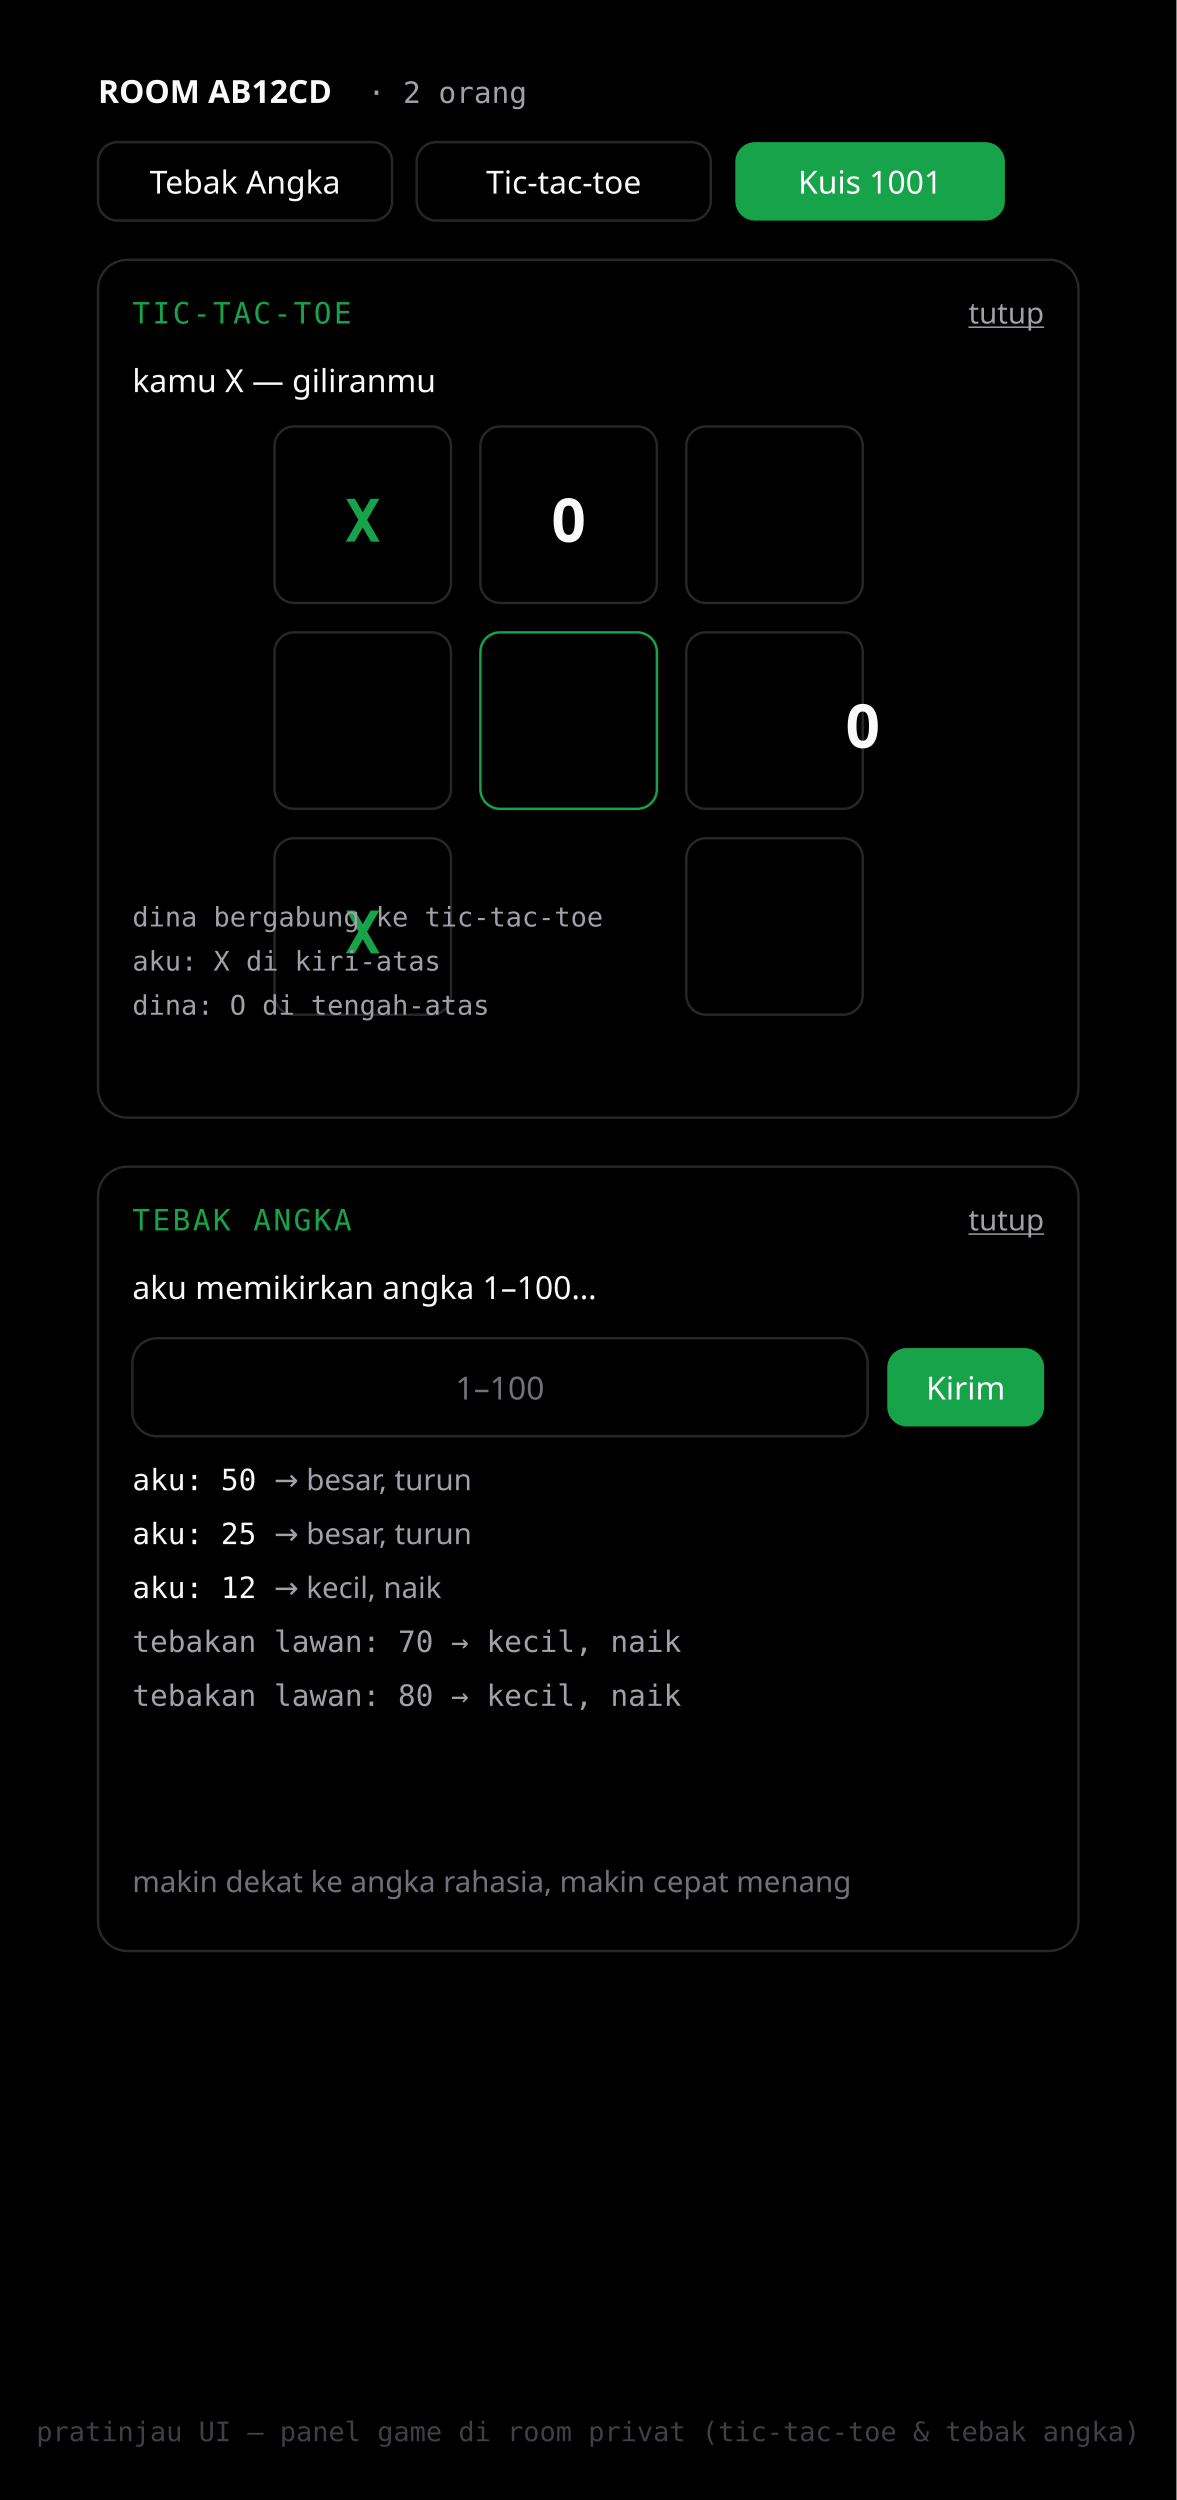
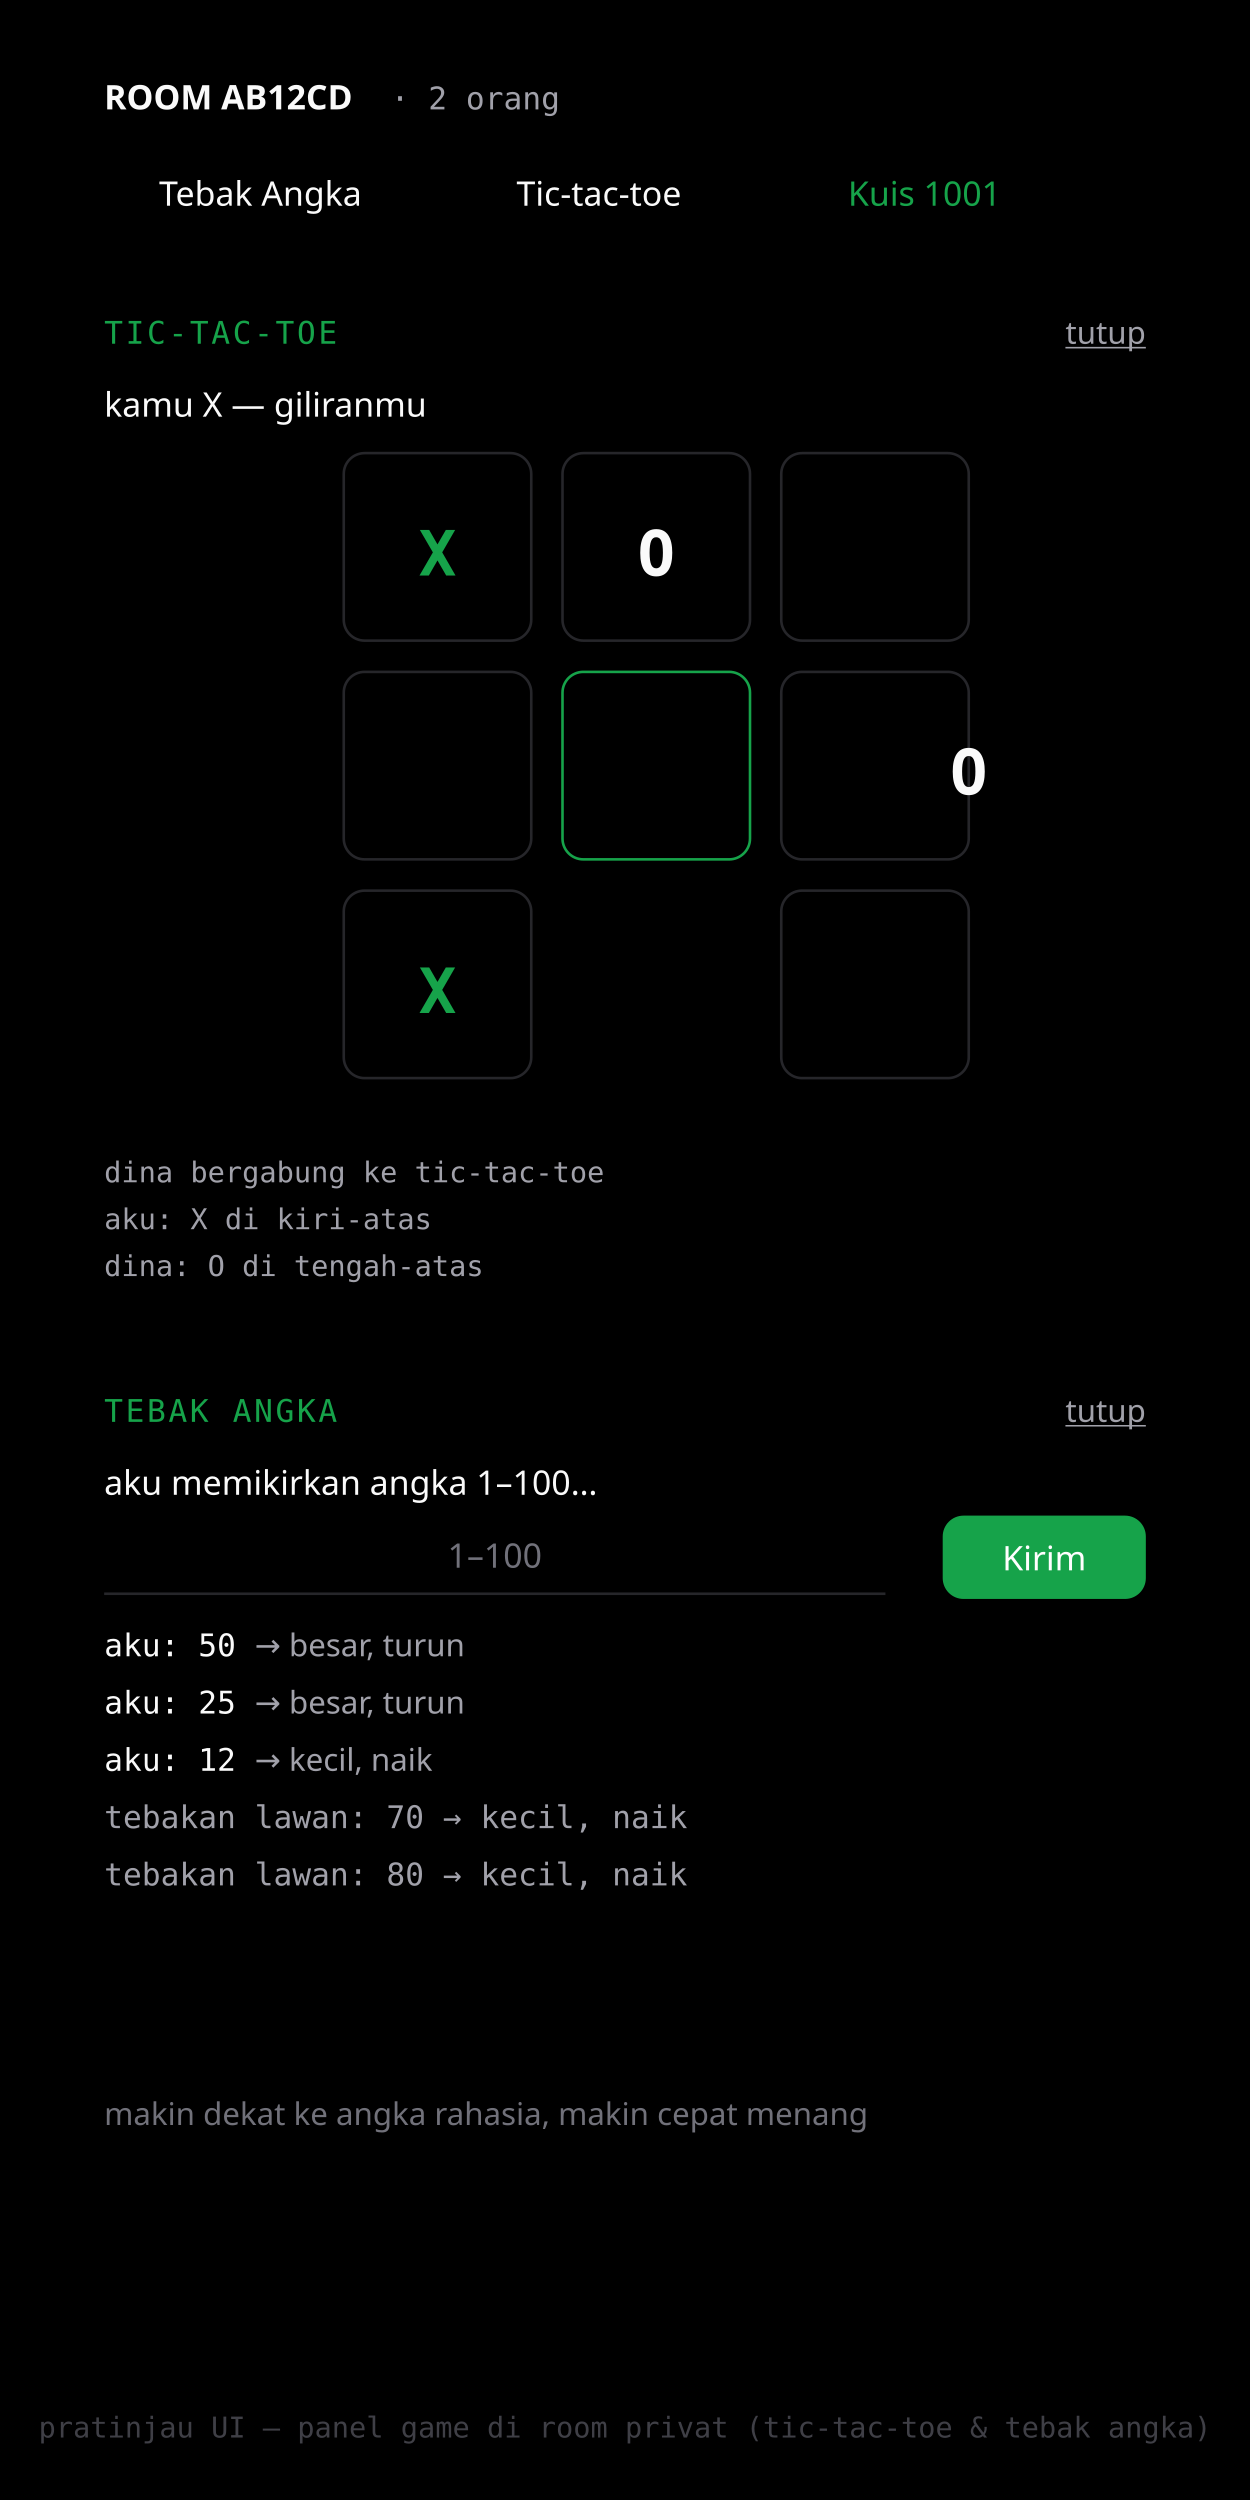
- <svg xmlns="http://www.w3.org/2000/svg" viewBox="0 0 480 1020" font-family="Geist, ui-sans-serif, system-ui, sans-serif">
-   <rect width="480" height="1020" fill="#000000" />
+ <svg xmlns="http://www.w3.org/2000/svg" viewBox="0 0 480 960" font-family="Geist, ui-sans-serif, system-ui, sans-serif">
+   <rect width="480" height="960" fill="#000000" />
  <text x="40" y="42" fill="#fafafa" font-size="13" font-weight="600">ROOM AB12CD</text>
  <text x="150" y="42" fill="#a1a1aa" font-size="12" font-family="Geist Mono, ui-monospace, monospace">· 2 orang</text>
  <g transform="translate(40,58)" font-size="13" text-anchor="middle">
-     <rect x="0" y="0" width="120" height="32" rx="8" fill="none" stroke="#27272a" />
    <text x="60" y="21" fill="#fafafa">Tebak Angka</text>
-     <rect x="130" y="0" width="120" height="32" rx="8" fill="none" stroke="#27272a" />
    <text x="190" y="21" fill="#fafafa">Tic-tac-toe</text>
-     <rect x="260" y="0" width="110" height="32" rx="8" fill="#16a34a" />
-     <text x="315" y="21" fill="#ffffff" font-weight="500">Kuis 1001</text>
+     <text x="315" y="21" fill="#16a34a" font-weight="500">Kuis 1001</text>
  </g>
  <g transform="translate(40,106)">
-     <rect width="400" height="350" rx="12" fill="none" stroke="#27272a" />
-     <text x="14" y="26" fill="#16a34a" font-size="12" letter-spacing="1" font-family="Geist Mono, ui-monospace, monospace">TIC-TAC-TOE</text>
-     <text x="386" y="26" fill="#a1a1aa" font-size="12" text-anchor="end" text-decoration="underline">tutup</text>
-     <text x="14" y="54" fill="#fafafa" font-size="13">kamu X — giliranmu</text>
-     <g transform="translate(72,68)">
-       <g font-family="Geist Mono, ui-monospace, monospace" font-size="24" font-weight="600" text-anchor="middle">
-         <rect x="0" y="0" width="72" height="72" rx="8" fill="none" stroke="#27272a" />
-         <text x="36" y="47" fill="#16a34a">X</text>
-         <rect x="84" y="0" width="72" height="72" rx="8" fill="none" stroke="#27272a" />
-         <text x="120" y="47" fill="#fafafa">O</text>
-         <rect x="168" y="0" width="72" height="72" rx="8" fill="none" stroke="#27272a" />
-         <rect x="0" y="84" width="72" height="72" rx="8" fill="none" stroke="#27272a" />
-         <rect x="84" y="84" width="72" height="72" rx="8" fill="none" stroke="#16a34a" />
-         <rect x="168" y="84" width="72" height="72" rx="8" fill="none" stroke="#27272a" />
-         <text x="240" y="131" fill="#fafafa">O</text>
-         <rect x="0" y="168" width="72" height="72" rx="8" fill="none" stroke="#27272a" />
-         <text x="36" y="215" fill="#16a34a">X</text>
-         <rect x="168" y="168" width="72" height="72" rx="8" fill="none" stroke="#27272a" />
-       </g>
+     <text x="0" y="26" fill="#16a34a" font-size="12" letter-spacing="1" font-family="Geist Mono, ui-monospace, monospace">TIC-TAC-TOE</text>
+     <text x="400" y="26" fill="#a1a1aa" font-size="12" text-anchor="end" text-decoration="underline">tutup</text>
+     <text x="0" y="54" fill="#fafafa" font-size="13">kamu X — giliranmu</text>
+     <g transform="translate(92,68)" font-family="Geist Mono, ui-monospace, monospace" font-size="24" font-weight="600" text-anchor="middle">
+       <rect x="0" y="0" width="72" height="72" rx="8" fill="#000000" stroke="#26262a" />
+       <text x="36" y="47" fill="#16a34a">X</text>
+       <rect x="84" y="0" width="72" height="72" rx="8" fill="#000000" stroke="#26262a" />
+       <text x="120" y="47" fill="#fafafa">O</text>
+       <rect x="168" y="0" width="72" height="72" rx="8" fill="#000000" stroke="#26262a" />
+       <rect x="0" y="84" width="72" height="72" rx="8" fill="#000000" stroke="#26262a" />
+       <rect x="84" y="84" width="72" height="72" rx="8" fill="#000000" stroke="#16a34a" />
+       <rect x="168" y="84" width="72" height="72" rx="8" fill="#000000" stroke="#26262a" />
+       <text x="240" y="131" fill="#fafafa">O</text>
+       <rect x="0" y="168" width="72" height="72" rx="8" fill="#000000" stroke="#26262a" />
+       <text x="36" y="215" fill="#16a34a">X</text>
+       <rect x="168" y="168" width="72" height="72" rx="8" fill="#000000" stroke="#26262a" />
    </g>
-     <g transform="translate(14,272)" font-size="11" font-family="Geist Mono, ui-monospace, monospace">
+     <g transform="translate(0,348)" font-size="11" font-family="Geist Mono, ui-monospace, monospace">
      <text x="0" y="0" fill="#a1a1aa">dina bergabung ke tic-tac-toe</text>
      <text x="0" y="18" fill="#a1a1aa">aku: X di kiri-atas</text>
      <text x="0" y="36" fill="#a1a1aa">dina: O di tengah-atas</text>
    </g>
  </g>
-   <g transform="translate(40,476)">
-     <rect width="400" height="320" rx="12" fill="none" stroke="#27272a" />
-     <text x="14" y="26" fill="#16a34a" font-size="12" letter-spacing="1" font-family="Geist Mono, ui-monospace, monospace">TEBAK ANGKA</text>
-     <text x="386" y="26" fill="#a1a1aa" font-size="12" text-anchor="end" text-decoration="underline">tutup</text>
-     <text x="14" y="54" fill="#fafafa" font-size="13">aku memikirkan angka 1–100…</text>
-     <rect x="14" y="70" width="300" height="40" rx="10" fill="none" stroke="#27272a" />
-     <text x="164" y="95" fill="#71717a" font-size="13" text-anchor="middle">1–100</text>
-     <rect x="322" y="74" width="64" height="32" rx="8" fill="#16a34a" />
-     <text x="354" y="95" fill="#ffffff" font-size="13" text-anchor="middle" font-weight="500">Kirim</text>
-     <g transform="translate(14,132)" font-size="12" font-family="Geist Mono, ui-monospace, monospace">
+   <g transform="translate(40,520)">
+     <text x="0" y="26" fill="#16a34a" font-size="12" letter-spacing="1" font-family="Geist Mono, ui-monospace, monospace">TEBAK ANGKA</text>
+     <text x="400" y="26" fill="#a1a1aa" font-size="12" text-anchor="end" text-decoration="underline">tutup</text>
+     <text x="0" y="54" fill="#fafafa" font-size="13">aku memikirkan angka 1–100…</text>
+     <text x="0" y="82" fill="#71717a" font-size="13" text-anchor="middle" transform="translate(150,0)">1–100</text>
+     <line x1="0" y1="92" x2="300" y2="92" stroke="#26262a" />
+     <rect x="322" y="62" width="78" height="32" rx="8" fill="#16a34a" />
+     <text x="361" y="83" fill="#ffffff" font-size="13" text-anchor="middle" font-weight="500">Kirim</text>
+     <g transform="translate(0,116)" font-size="12" font-family="Geist Mono, ui-monospace, monospace">
      <text x="0" y="0" fill="#fafafa">aku: 50 <tspan fill="#a1a1aa" font-family="Geist, sans-serif">→ besar, turun</tspan>
      </text>
      <text x="0" y="22" fill="#fafafa">aku: 25 <tspan fill="#a1a1aa" font-family="Geist, sans-serif">→ besar, turun</tspan>
      </text>
      <text x="0" y="44" fill="#fafafa">aku: 12 <tspan fill="#a1a1aa" font-family="Geist, sans-serif">→ kecil, naik</tspan>
      </text>
      <text x="0" y="66" fill="#a1a1aa">tebakan lawan: 70 → kecil, naik</text>
      <text x="0" y="88" fill="#a1a1aa">tebakan lawan: 80 → kecil, naik</text>
    </g>
-     <text x="14" y="296" fill="#71717a" font-size="12">makin dekat ke angka rahasia, makin cepat menang</text>
+     <text x="0" y="296" fill="#71717a" font-size="12">makin dekat ke angka rahasia, makin cepat menang</text>
  </g>
-   <text x="240" y="996" text-anchor="middle" fill="#3f3f46" font-size="11" font-family="Geist Mono, ui-monospace, monospace">pratinjau UI — panel game di room privat (tic-tac-toe &amp; tebak angka)</text>
+   <text x="240" y="936" text-anchor="middle" fill="#3f3f46" font-size="11" font-family="Geist Mono, ui-monospace, monospace">pratinjau UI — panel game di room privat (tic-tac-toe &amp; tebak angka)</text>
</svg>
